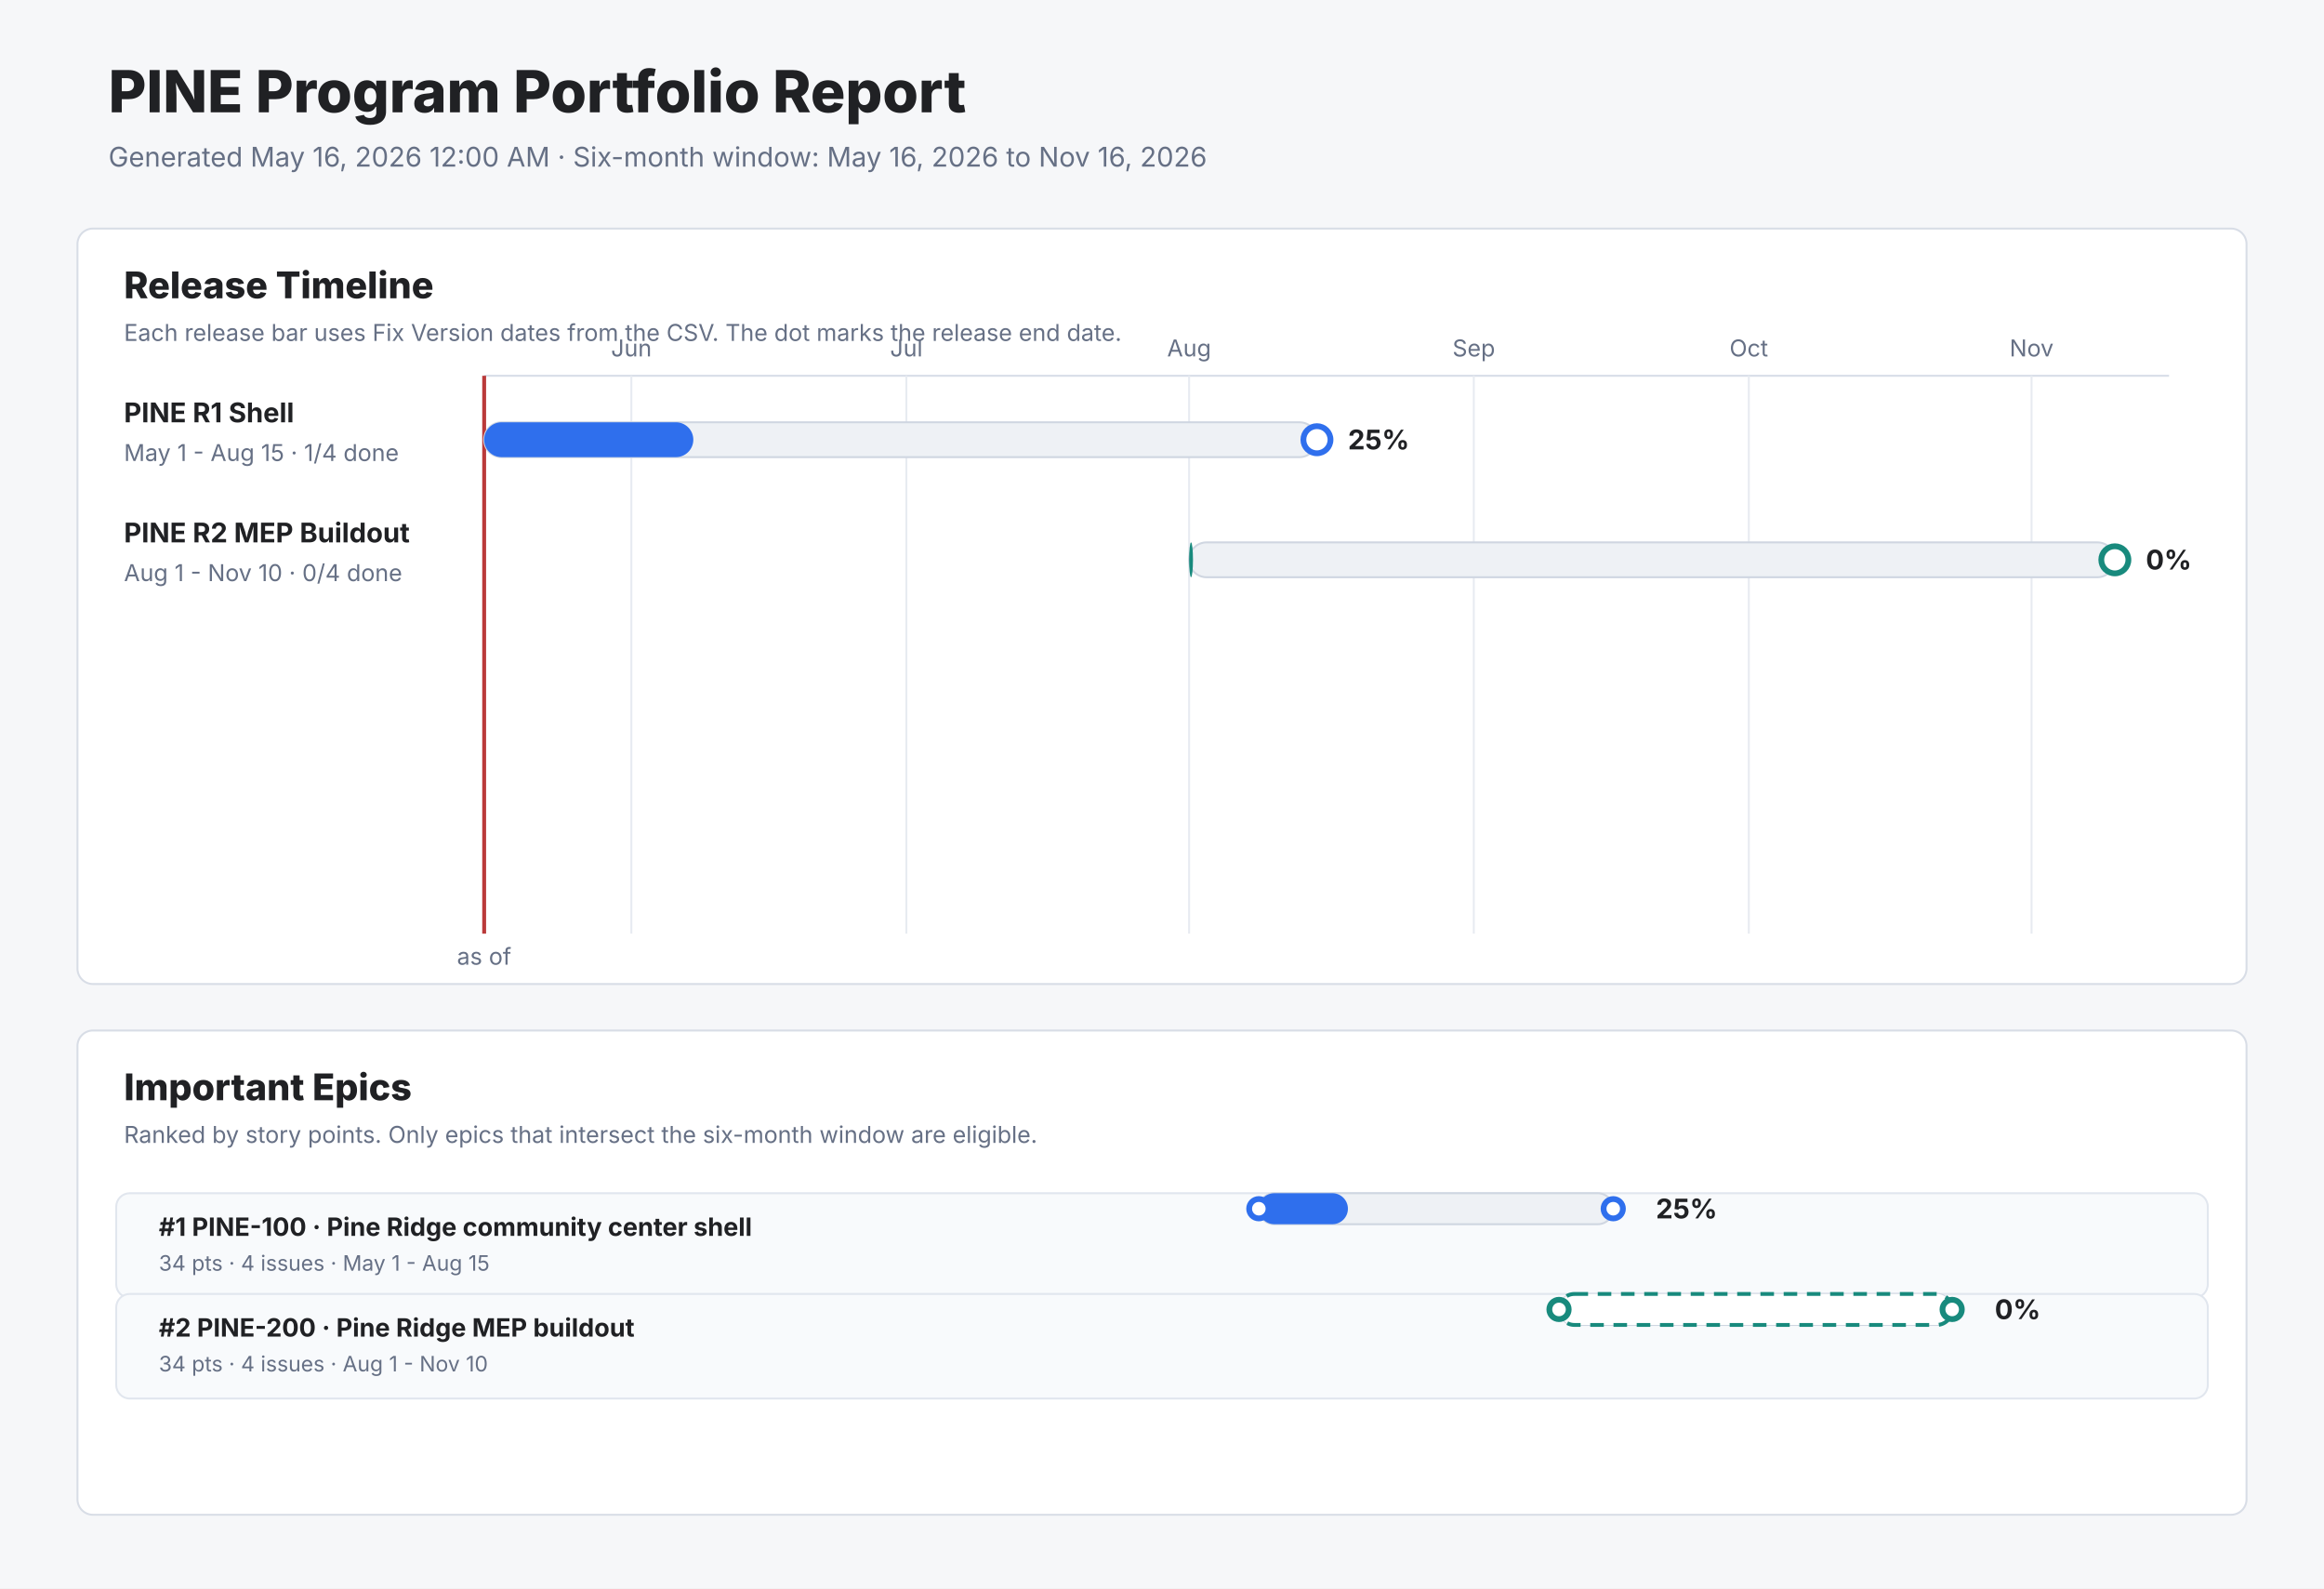
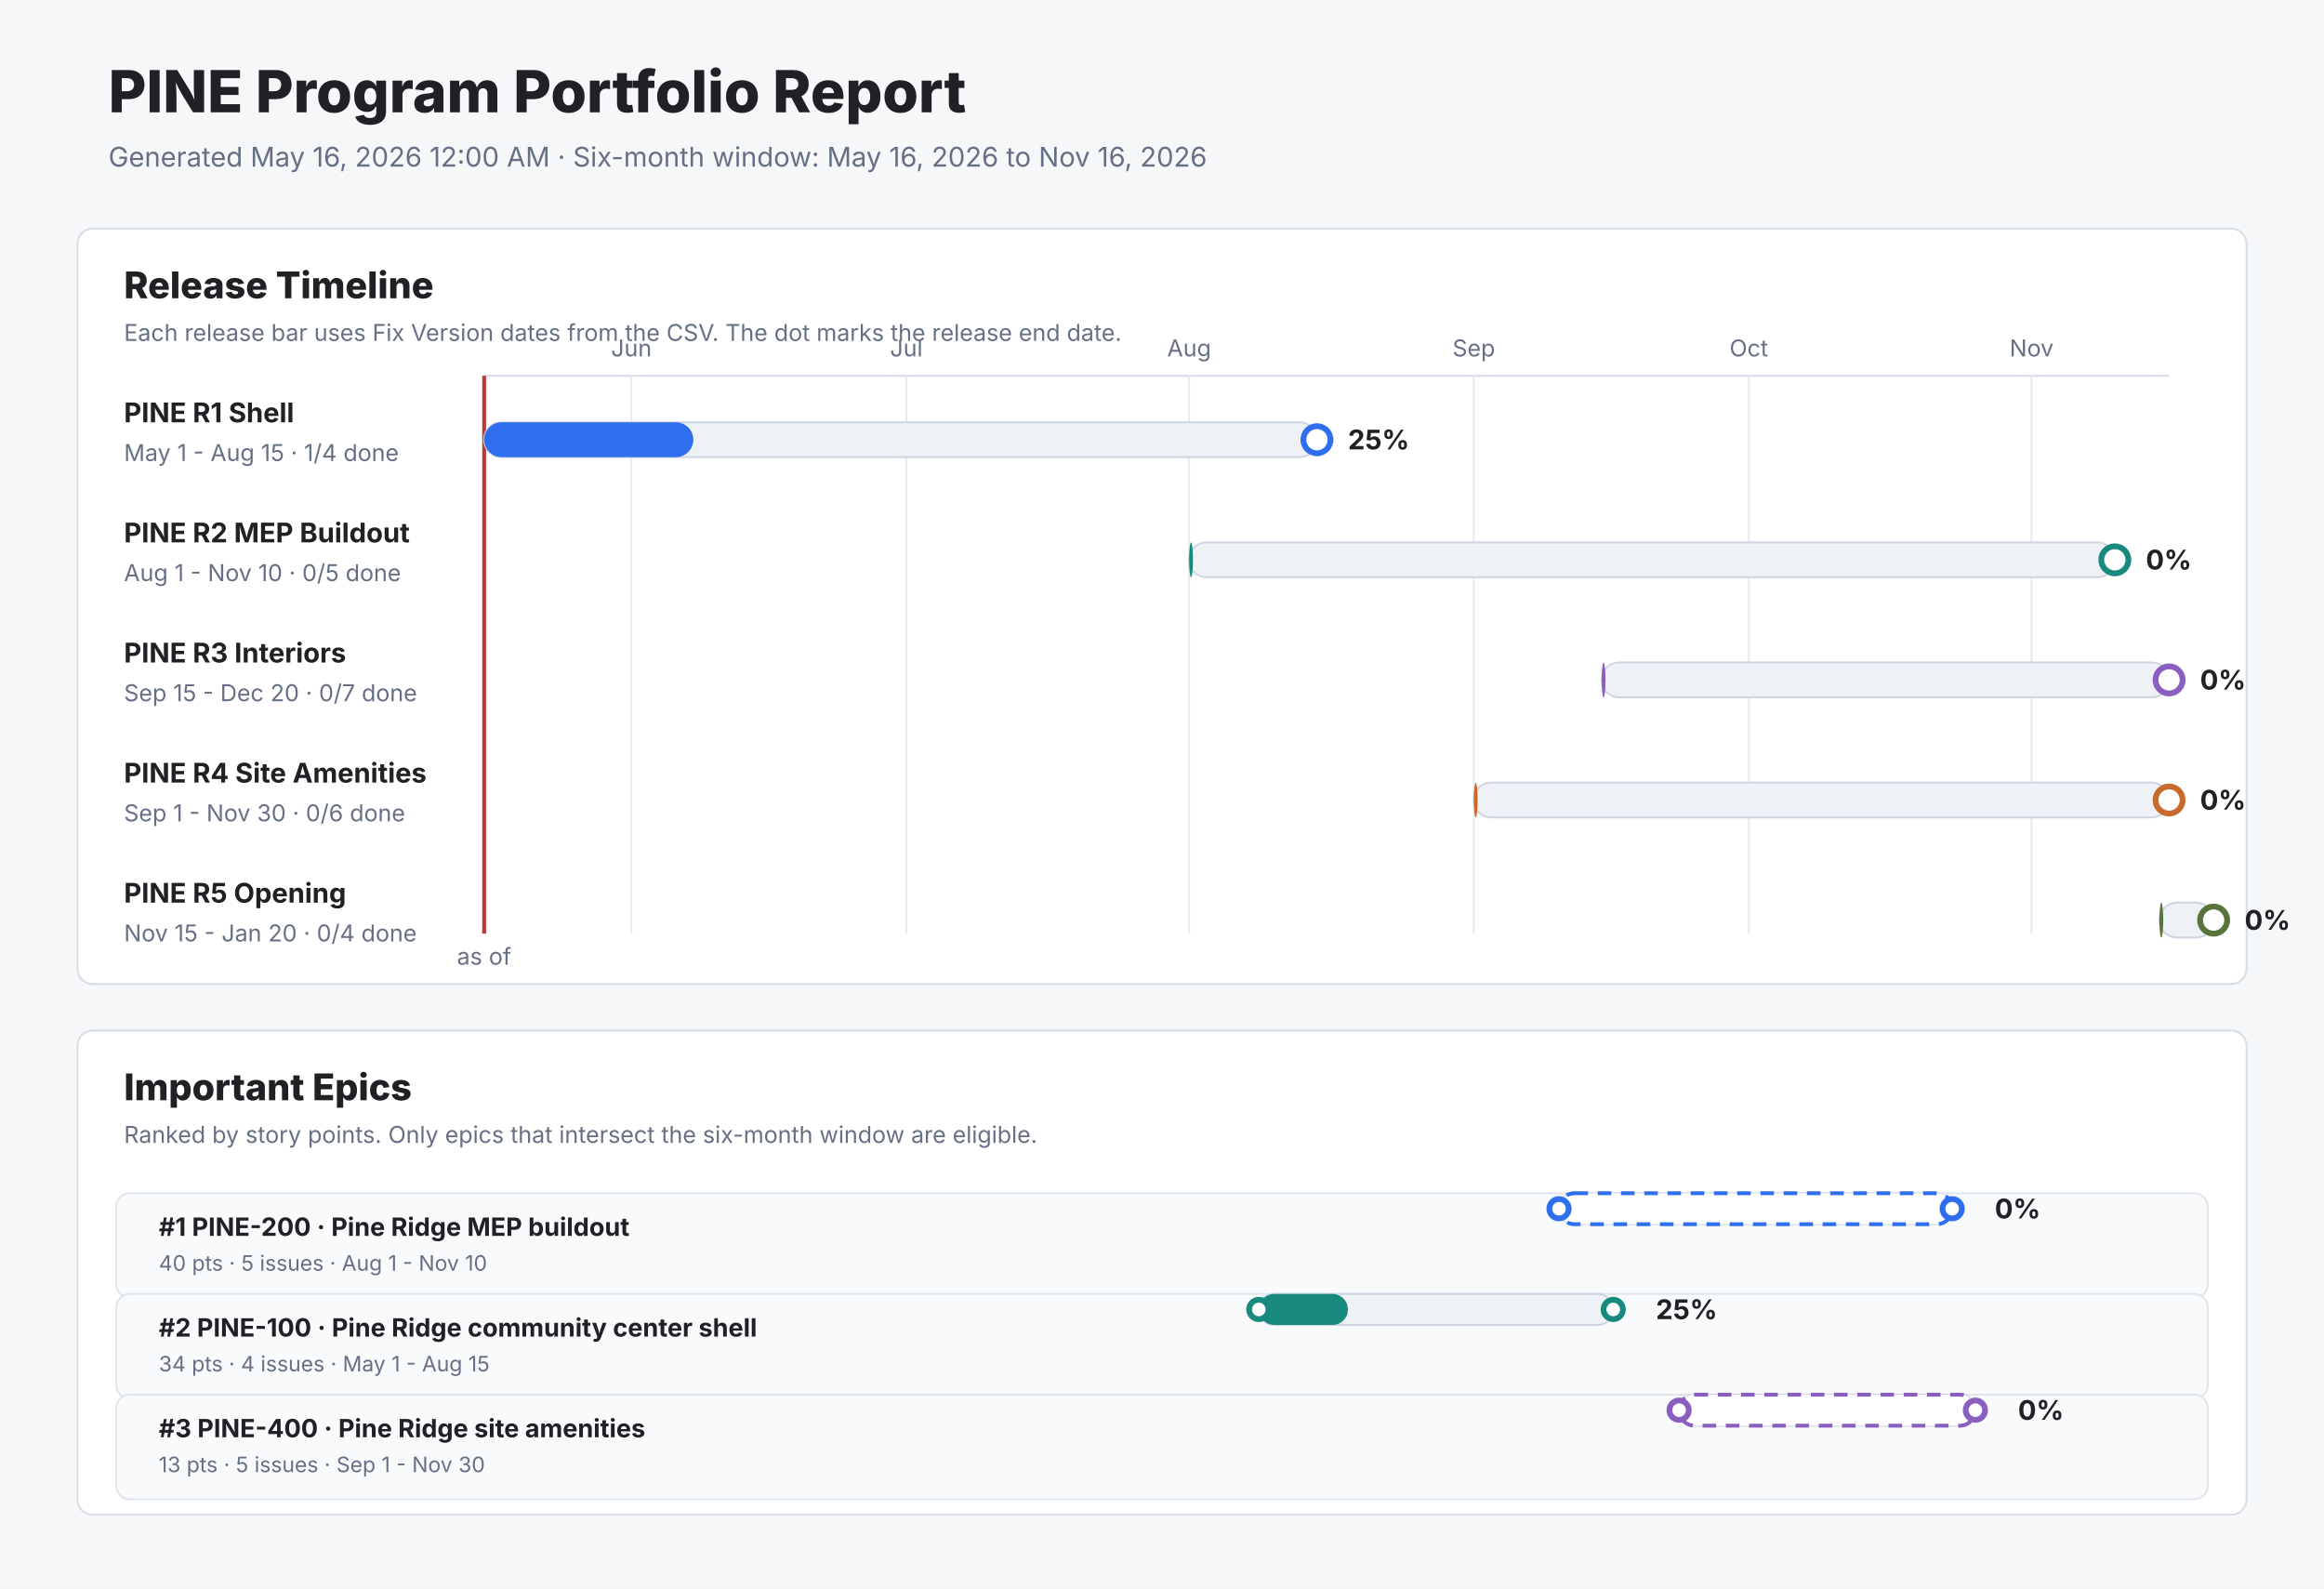
<svg xmlns="http://www.w3.org/2000/svg" width="1200" height="820" viewBox="0 0 1200 820" role="img" aria-labelledby="title desc">
  <defs>
    <style>
      .page { fill: #f6f7f9; }
      .panel { fill: #ffffff; stroke: #d8dde6; stroke-width: 1; }
      .ink { fill: #202124; font-family: Inter, ui-sans-serif, system-ui, -apple-system, BlinkMacSystemFont, "Segoe UI", sans-serif; }
      .muted { fill: #667085; font-family: Inter, ui-sans-serif, system-ui, -apple-system, BlinkMacSystemFont, "Segoe UI", sans-serif; }
      .small { font-size: 12px; }
      .label { font-size: 14px; font-weight: 700; }
      .epicTitle { font-size: 13px; font-weight: 700; }
      .epicMeta { font-size: 11px; }
      .title { font-size: 30px; font-weight: 800; letter-spacing: 0; }
      .section { font-size: 19px; font-weight: 800; }
      .axis { stroke: #d7dde7; stroke-width: 1; }
      .grid { stroke: #e7ebf1; stroke-width: 1; }
      .releaseBar { stroke-width: 0; }
      .remainder { fill: #eef1f5; stroke: #cfd6e1; stroke-width: 1; }
      .completion { fill-opacity: 1; }
      .dot { fill: #ffffff; stroke-width: 3; }
      .notStarted { fill: #ffffff; stroke-width: 2; stroke-dasharray: 7 5; }
      .soft { fill: #f8fafc; stroke: #e1e6ee; }
    </style>
  </defs>
  <rect class="page" x="0" y="0" width="1200" height="820" />
  <text class="ink title" x="56" y="58">PINE Program Portfolio Report</text>
  <text class="muted" x="56" y="86" font-size="14">Generated May 16, 2026 12:00 AM · Six-month window: May 16, 2026 to Nov 16, 2026</text>
  <rect class="panel" x="40" y="118" width="1120" height="390" rx="8" />
  <text class="ink section" x="64" y="154">Release Timeline</text>
  <text class="muted small" x="64" y="176">Each release bar uses Fix Version dates from the CSV. The dot marks the release end date.</text>
  <line class="axis" x1="250" y1="194" x2="1120" y2="194" />
  <line class="grid" x1="326" y1="194" x2="326" y2="482" />
  <text class="muted small" x="326" y="184" text-anchor="middle">Jun</text>
  <line class="grid" x1="468" y1="194" x2="468" y2="482" />
  <text class="muted small" x="468" y="184" text-anchor="middle">Jul</text>
  <line class="grid" x1="614" y1="194" x2="614" y2="482" />
  <text class="muted small" x="614" y="184" text-anchor="middle">Aug</text>
  <line class="grid" x1="761" y1="194" x2="761" y2="482" />
  <text class="muted small" x="761" y="184" text-anchor="middle">Sep</text>
  <line class="grid" x1="903" y1="194" x2="903" y2="482" />
  <text class="muted small" x="903" y="184" text-anchor="middle">Oct</text>
  <line class="grid" x1="1049" y1="194" x2="1049" y2="482" />
  <text class="muted small" x="1049" y="184" text-anchor="middle">Nov</text>
  <line x1="250" y1="194" x2="250" y2="482" stroke="#ba3a3a" stroke-width="2" />
  <text class="muted small" x="250" y="498" text-anchor="middle">as of</text>
  <text class="ink label" x="64" y="218">PINE R1 Shell</text>
  <text class="muted small" x="64" y="218" dy="20">May 1 - Aug 15 · 1/4 done</text>
  <rect class="remainder" x="250" y="218" width="430" height="18" rx="9" />
  <rect class="releaseBar" x="250" y="218" width="108" height="18" rx="9" fill="#2F6FED" />
  <circle class="dot" cx="680" cy="218" r="7" dy="9" transform="translate(0 9)" stroke="#2F6FED" />
  <text class="ink label" x="680" dx="16" y="218" dy="14">25%</text>
  <text class="ink label" x="64" y="280">PINE R2 MEP Buildout</text>
-   <text class="muted small" x="64" y="280" dy="20">Aug 1 - Nov 10 · 0/4 done</text>
+   <text class="muted small" x="64" y="280" dy="20">Aug 1 - Nov 10 · 0/5 done</text>
  <rect class="remainder" x="614" y="280" width="478" height="18" rx="9" />
  <rect class="releaseBar" x="614" y="280" width="2" height="18" rx="9" fill="#188A7D" />
  <circle class="dot" cx="1092" cy="280" r="7" dy="9" transform="translate(0 9)" stroke="#188A7D" />
  <text class="ink label" x="1092" dx="16" y="280" dy="14">0%</text>
+   <text class="ink label" x="64" y="342">PINE R3 Interiors</text>
+   <text class="muted small" x="64" y="342" dy="20">Sep 15 - Dec 20 · 0/7 done</text>
+   <rect class="remainder" x="827" y="342" width="293" height="18" rx="9" />
+   <rect class="releaseBar" x="827" y="342" width="2" height="18" rx="9" fill="#8A5FBF" />
+   <circle class="dot" cx="1120" cy="342" r="7" dy="9" transform="translate(0 9)" stroke="#8A5FBF" />
+   <text class="ink label" x="1120" dx="16" y="342" dy="14">0%</text>
+   <text class="ink label" x="64" y="404">PINE R4 Site Amenities</text>
+   <text class="muted small" x="64" y="404" dy="20">Sep 1 - Nov 30 · 0/6 done</text>
+   <rect class="remainder" x="761" y="404" width="359" height="18" rx="9" />
+   <rect class="releaseBar" x="761" y="404" width="2" height="18" rx="9" fill="#C76B2C" />
+   <circle class="dot" cx="1120" cy="404" r="7" dy="9" transform="translate(0 9)" stroke="#C76B2C" />
+   <text class="ink label" x="1120" dx="16" y="404" dy="14">0%</text>
+   <text class="ink label" x="64" y="466">PINE R5 Opening</text>
+   <text class="muted small" x="64" y="466" dy="20">Nov 15 - Jan 20 · 0/4 done</text>
+   <rect class="remainder" x="1115" y="466" width="28" height="18" rx="9" />
+   <rect class="releaseBar" x="1115" y="466" width="2" height="18" rx="9" fill="#58733B" />
+   <circle class="dot" cx="1143" cy="466" r="7" dy="9" transform="translate(0 9)" stroke="#58733B" />
+   <text class="ink label" x="1143" dx="16" y="466" dy="14">0%</text>
  <rect class="panel" x="40" y="532" width="1120" height="250" rx="8" />
  <text class="ink section" x="64" y="568">Important Epics</text>
  <text class="muted small" x="64" y="590">Ranked by story points. Only epics that intersect the six-month window are eligible.</text>
  <rect class="soft" x="60" y="616" width="1080" height="54" rx="7" />
-   <text class="ink epicTitle" x="82" y="616" dy="22">#1 PINE-100 · Pine Ridge community center shell</text>
-   <text class="muted epicMeta" x="82" y="616" dy="40">34 pts · 4 issues · May 1 - Aug 15</text>
-   <rect class="remainder" x="650" y="616" width="183" height="16" rx="8" />
-   <rect class="completion" x="650" y="616" width="46" height="16" rx="8" fill="#2F6FED" />
-   <circle class="dot" cx="650" cy="616" r="5" transform="translate(0 8)" stroke="#2F6FED" />
-   <circle class="dot" cx="650" cy="616" r="5" transform="translate(183 8)" stroke="#2F6FED" />
-   <text class="ink label" x="855" y="616" dy="13">25%</text>
+   <text class="ink epicTitle" x="82" y="616" dy="22">#1 PINE-200 · Pine Ridge MEP buildout</text>
+   <text class="muted epicMeta" x="82" y="616" dy="40">40 pts · 5 issues · Aug 1 - Nov 10</text>
+   <rect class="remainder" x="805" y="616" width="203" height="16" rx="8" />
+   <rect class="notStarted" x="805" y="616" width="203" height="16" rx="8" stroke="#2F6FED" />
+   <circle class="dot" cx="805" cy="616" r="5" transform="translate(0 8)" stroke="#2F6FED" />
+   <circle class="dot" cx="805" cy="616" r="5" transform="translate(203 8)" stroke="#2F6FED" />
+   <text class="ink label" x="1030" y="616" dy="13">0%</text>
  <rect class="soft" x="60" y="668" width="1080" height="54" rx="7" />
-   <text class="ink epicTitle" x="82" y="668" dy="22">#2 PINE-200 · Pine Ridge MEP buildout</text>
-   <text class="muted epicMeta" x="82" y="668" dy="40">34 pts · 4 issues · Aug 1 - Nov 10</text>
-   <rect class="remainder" x="805" y="668" width="203" height="16" rx="8" />
-   <rect class="notStarted" x="805" y="668" width="203" height="16" rx="8" stroke="#188A7D" />
-   <circle class="dot" cx="805" cy="668" r="5" transform="translate(0 8)" stroke="#188A7D" />
-   <circle class="dot" cx="805" cy="668" r="5" transform="translate(203 8)" stroke="#188A7D" />
-   <text class="ink label" x="1030" y="668" dy="13">0%</text>
+   <text class="ink epicTitle" x="82" y="668" dy="22">#2 PINE-100 · Pine Ridge community center shell</text>
+   <text class="muted epicMeta" x="82" y="668" dy="40">34 pts · 4 issues · May 1 - Aug 15</text>
+   <rect class="remainder" x="650" y="668" width="183" height="16" rx="8" />
+   <rect class="completion" x="650" y="668" width="46" height="16" rx="8" fill="#188A7D" />
+   <circle class="dot" cx="650" cy="668" r="5" transform="translate(0 8)" stroke="#188A7D" />
+   <circle class="dot" cx="650" cy="668" r="5" transform="translate(183 8)" stroke="#188A7D" />
+   <text class="ink label" x="855" y="668" dy="13">25%</text>
+   <rect class="soft" x="60" y="720" width="1080" height="54" rx="7" />
+   <text class="ink epicTitle" x="82" y="720" dy="22">#3 PINE-400 · Pine Ridge site amenities</text>
+   <text class="muted epicMeta" x="82" y="720" dy="40">13 pts · 5 issues · Sep 1 - Nov 30</text>
+   <rect class="remainder" x="867" y="720" width="153" height="16" rx="8" />
+   <rect class="notStarted" x="867" y="720" width="153" height="16" rx="8" stroke="#8A5FBF" />
+   <circle class="dot" cx="867" cy="720" r="5" transform="translate(0 8)" stroke="#8A5FBF" />
+   <circle class="dot" cx="867" cy="720" r="5" transform="translate(153 8)" stroke="#8A5FBF" />
+   <text class="ink label" x="1042" y="720" dy="13">0%</text>
</svg>
